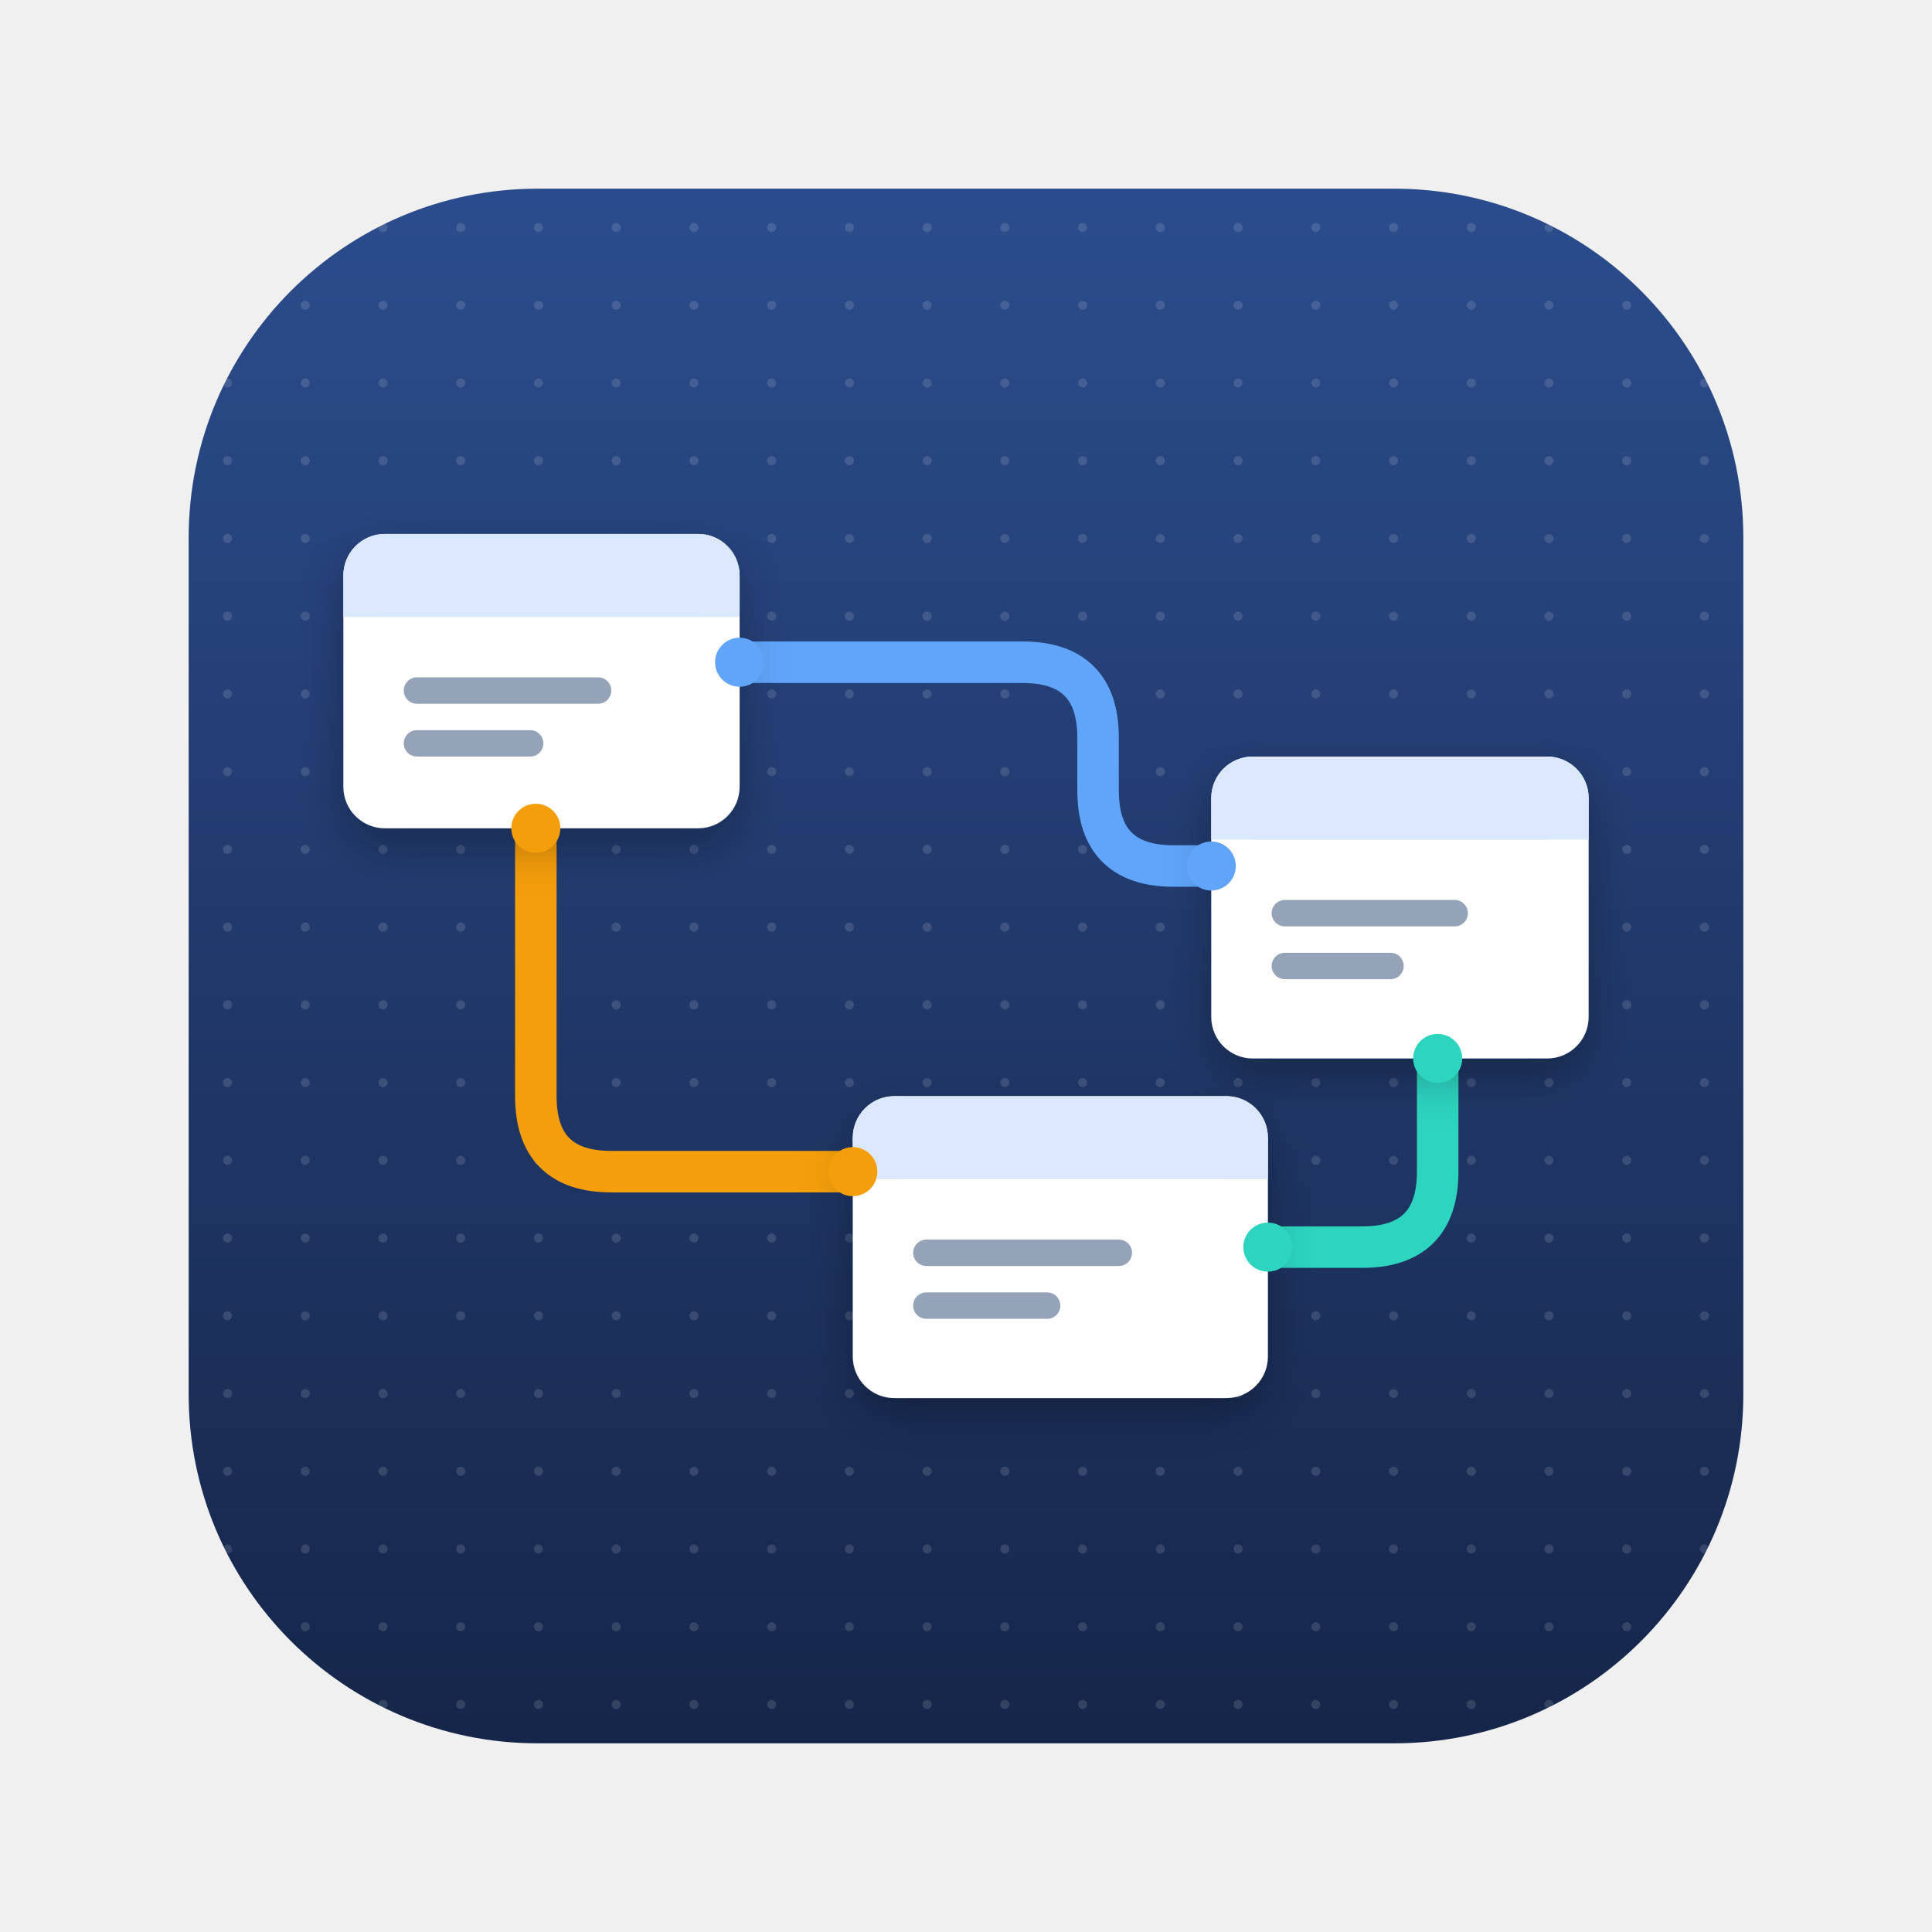
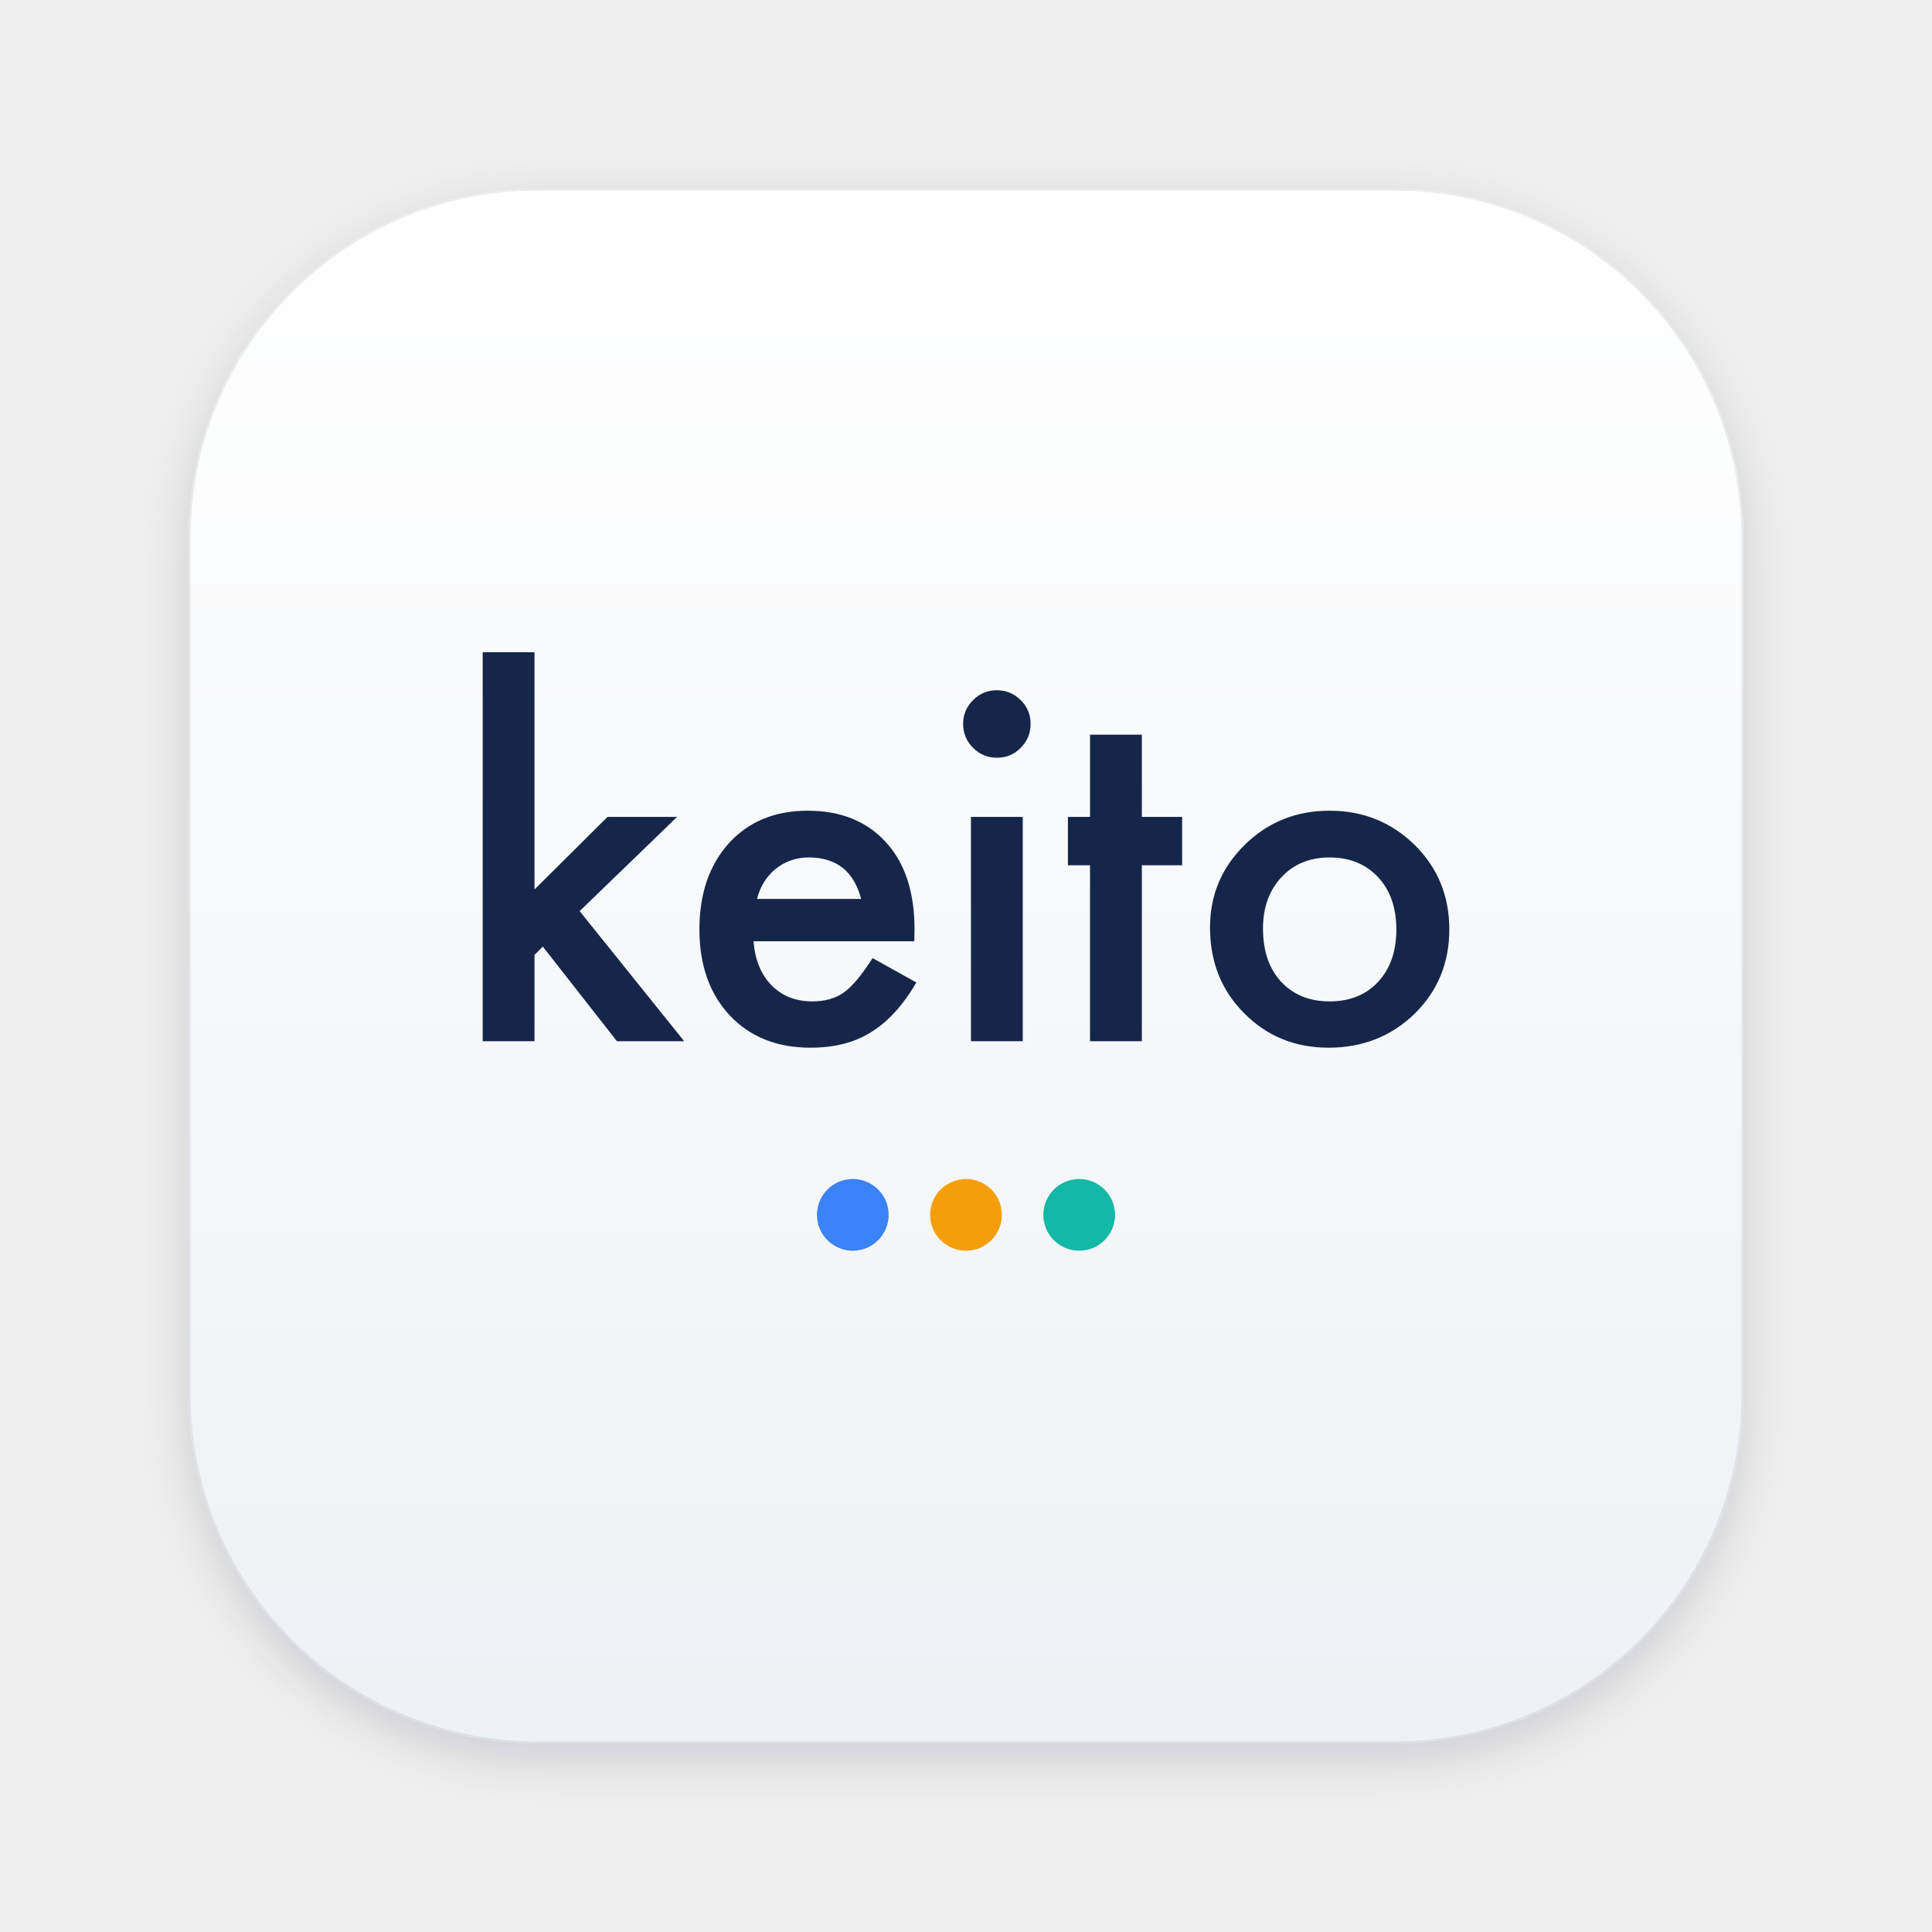
<svg xmlns="http://www.w3.org/2000/svg" viewBox="0 0 1024 1024">
  <defs>
    <linearGradient id="bg" x1="0" y1="0" x2="0" y2="1">
-       <stop offset="0" stop-color="#2b4c8c" />
-       <stop offset="1" stop-color="#16264a" />
+       <stop offset="0" stop-color="#ffffff" />
+       <stop offset="1" stop-color="#eef1f5" />
    </linearGradient>
-     <pattern id="grid" width="41.2" height="41.2" patternUnits="userSpaceOnUse" x="100" y="100">
-       <circle cx="20.6" cy="20.6" r="2.4" fill="#ffffff" opacity="0.13" />
-     </pattern>
-     <filter id="shadow" x="-20%" y="-20%" width="140%" height="160%">
-       <feDropShadow dx="0" dy="10" stdDeviation="12" flood-color="#000" flood-opacity="0.28" />
+     <filter id="shadow" x="-10%" y="-10%" width="120%" height="130%">
+       <feDropShadow dx="0" dy="8" stdDeviation="14" flood-color="#0f172a" flood-opacity="0.16" />
    </filter>
  </defs>
-   <rect x="100" y="100" width="824" height="824" rx="185" fill="url(#bg)" />
-   <rect x="100" y="100" width="824" height="824" rx="185" fill="url(#grid)" />
-   <g transform="translate(-18 21)">
-     <g fill="none" stroke-width="22" stroke-linecap="round" stroke-linejoin="round">
-       <path d="M302 418 V560 Q302 600 342 600 H470" stroke="#f59e0b" />
-       <path d="M410 330 H560 Q600 330 600 370 V398 Q600 438 640 438 H660" stroke="#60a5fa" />
-       <path d="M690 640 H740 Q780 640 780 600 V540" stroke="#2dd4bf" />
-     </g>
-     <g filter="url(#shadow)">
-       <rect x="200" y="262" width="210" height="156" rx="22" fill="#ffffff" />
-       <rect x="200" y="262" width="210" height="44" rx="22" fill="#dbe7fb" />
-       <rect x="200" y="284" width="210" height="22" fill="#dbe7fb" />
-       <rect x="660" y="380" width="200" height="160" rx="22" fill="#ffffff" />
-       <rect x="660" y="380" width="200" height="44" rx="22" fill="#dbe7fb" />
-       <rect x="660" y="402" width="200" height="22" fill="#dbe7fb" />
-       <rect x="470" y="560" width="220" height="160" rx="22" fill="#ffffff" />
-       <rect x="470" y="560" width="220" height="44" rx="22" fill="#dbe7fb" />
-       <rect x="470" y="582" width="220" height="22" fill="#dbe7fb" />
-     </g>
-     <g>
-       <circle cx="410" cy="330" r="13" fill="#60a5fa" />
-       <circle cx="302" cy="418" r="13" fill="#f59e0b" />
-       <circle cx="660" cy="438" r="13" fill="#60a5fa" />
-       <circle cx="470" cy="600" r="13" fill="#f59e0b" />
-       <circle cx="690" cy="640" r="13" fill="#2dd4bf" />
-       <circle cx="780" cy="540" r="13" fill="#2dd4bf" />
-     </g>
-     <g fill="#94a3b8">
-       <rect x="232" y="338" width="110" height="14" rx="7" />
-       <rect x="232" y="366" width="74" height="14" rx="7" />
-       <rect x="692" y="456" width="104" height="14" rx="7" />
-       <rect x="692" y="484" width="70" height="14" rx="7" />
-       <rect x="502" y="636" width="116" height="14" rx="7" />
-       <rect x="502" y="664" width="78" height="14" rx="7" />
-     </g>
-   </g>
+   <rect x="100" y="100" width="824" height="824" rx="185" fill="url(#bg)" filter="url(#shadow)" />
+   <rect x="100.5" y="100.5" width="823" height="823" rx="184.5" fill="none" stroke="#0f172a" stroke-opacity="0.08" />
+   <path fill="#16264a" d="M283.301 345.703V471.435L321.998 432.983H358.863L307.227 482.91L362.647 551.879H327.002L287.696 501.708L283.301 506.103V551.879H255.835V345.703ZM484.595 498.901H399.39Q400.489 513.549 408.912 522.216Q417.334 530.761 430.518 530.761Q440.772 530.761 447.486 525.878Q454.078 520.996 462.5 507.812L485.694 520.751Q480.323 529.907 474.341 536.438Q468.36 542.968 461.524 547.18Q454.688 551.391 446.753 553.344Q438.819 555.297 429.542 555.297Q402.93 555.297 386.817 538.208Q370.704 520.996 370.704 492.553Q370.704 464.355 386.329 446.899Q402.076 429.687 428.077 429.687Q454.322 429.687 469.581 446.411Q484.717 463.012 484.717 492.431ZM456.397 476.44Q450.66 454.467 428.687 454.467Q423.682 454.467 419.288 455.993Q414.893 457.519 411.292 460.388Q407.691 463.256 405.127 467.285Q402.564 471.313 401.221 476.44ZM542.09 432.983V551.879H514.625V432.983ZM510.474 383.544Q510.474 376.342 515.723 371.093Q520.972 365.844 528.296 365.844Q535.743 365.844 540.992 371.093Q546.241 376.22 546.241 383.667Q546.241 391.113 540.992 396.362Q535.865 401.611 528.418 401.611Q520.972 401.611 515.723 396.362Q510.474 391.113 510.474 383.544ZM605.201 458.618V551.879H577.735V458.618H566.016V432.983H577.735V389.404H605.201V432.983H626.563V458.618ZM641.333 491.577Q641.333 465.82 659.766 447.753Q678.199 429.687 704.688 429.687Q731.299 429.687 749.854 447.875Q768.165 466.064 768.165 492.553Q768.165 519.287 749.732 537.353Q731.177 555.297 704.2 555.297Q677.466 555.297 659.4 536.987Q641.333 518.92 641.333 491.577ZM669.41 492.065Q669.41 509.887 678.931 520.263Q688.697 530.761 704.688 530.761Q720.801 530.761 730.445 520.385Q740.088 510.009 740.088 492.675Q740.088 475.341 730.445 464.965Q720.679 454.467 704.688 454.467Q688.941 454.467 679.175 464.965Q669.41 475.463 669.41 492.065Z" />
+   <circle cx="452" cy="643.9" r="19" fill="#3b82f6" />
+   <circle cx="512" cy="643.9" r="19" fill="#f59e0b" />
+   <circle cx="572" cy="643.9" r="19" fill="#14b8a6" />
</svg>
